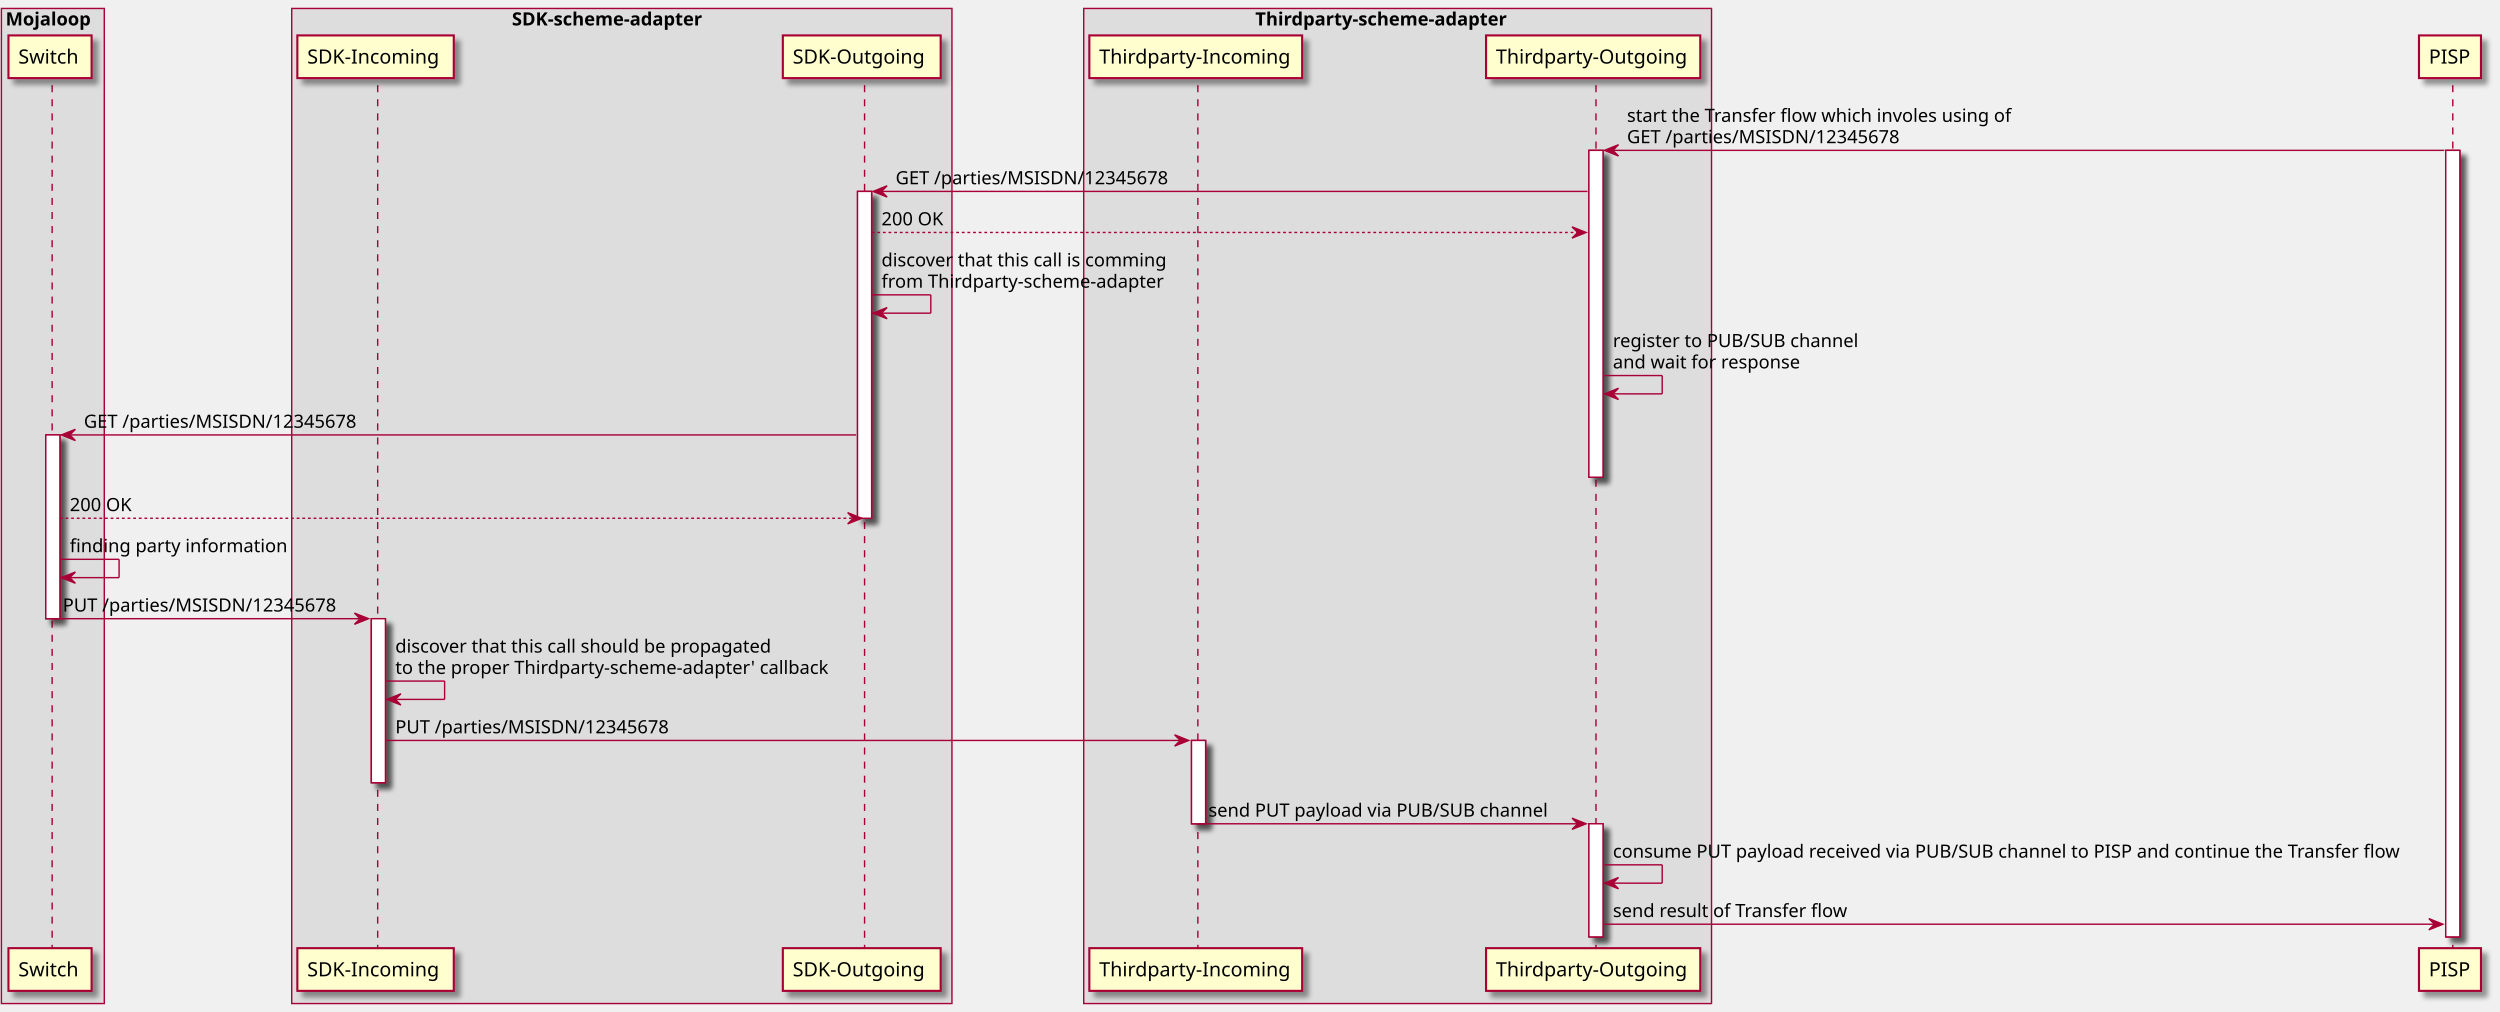
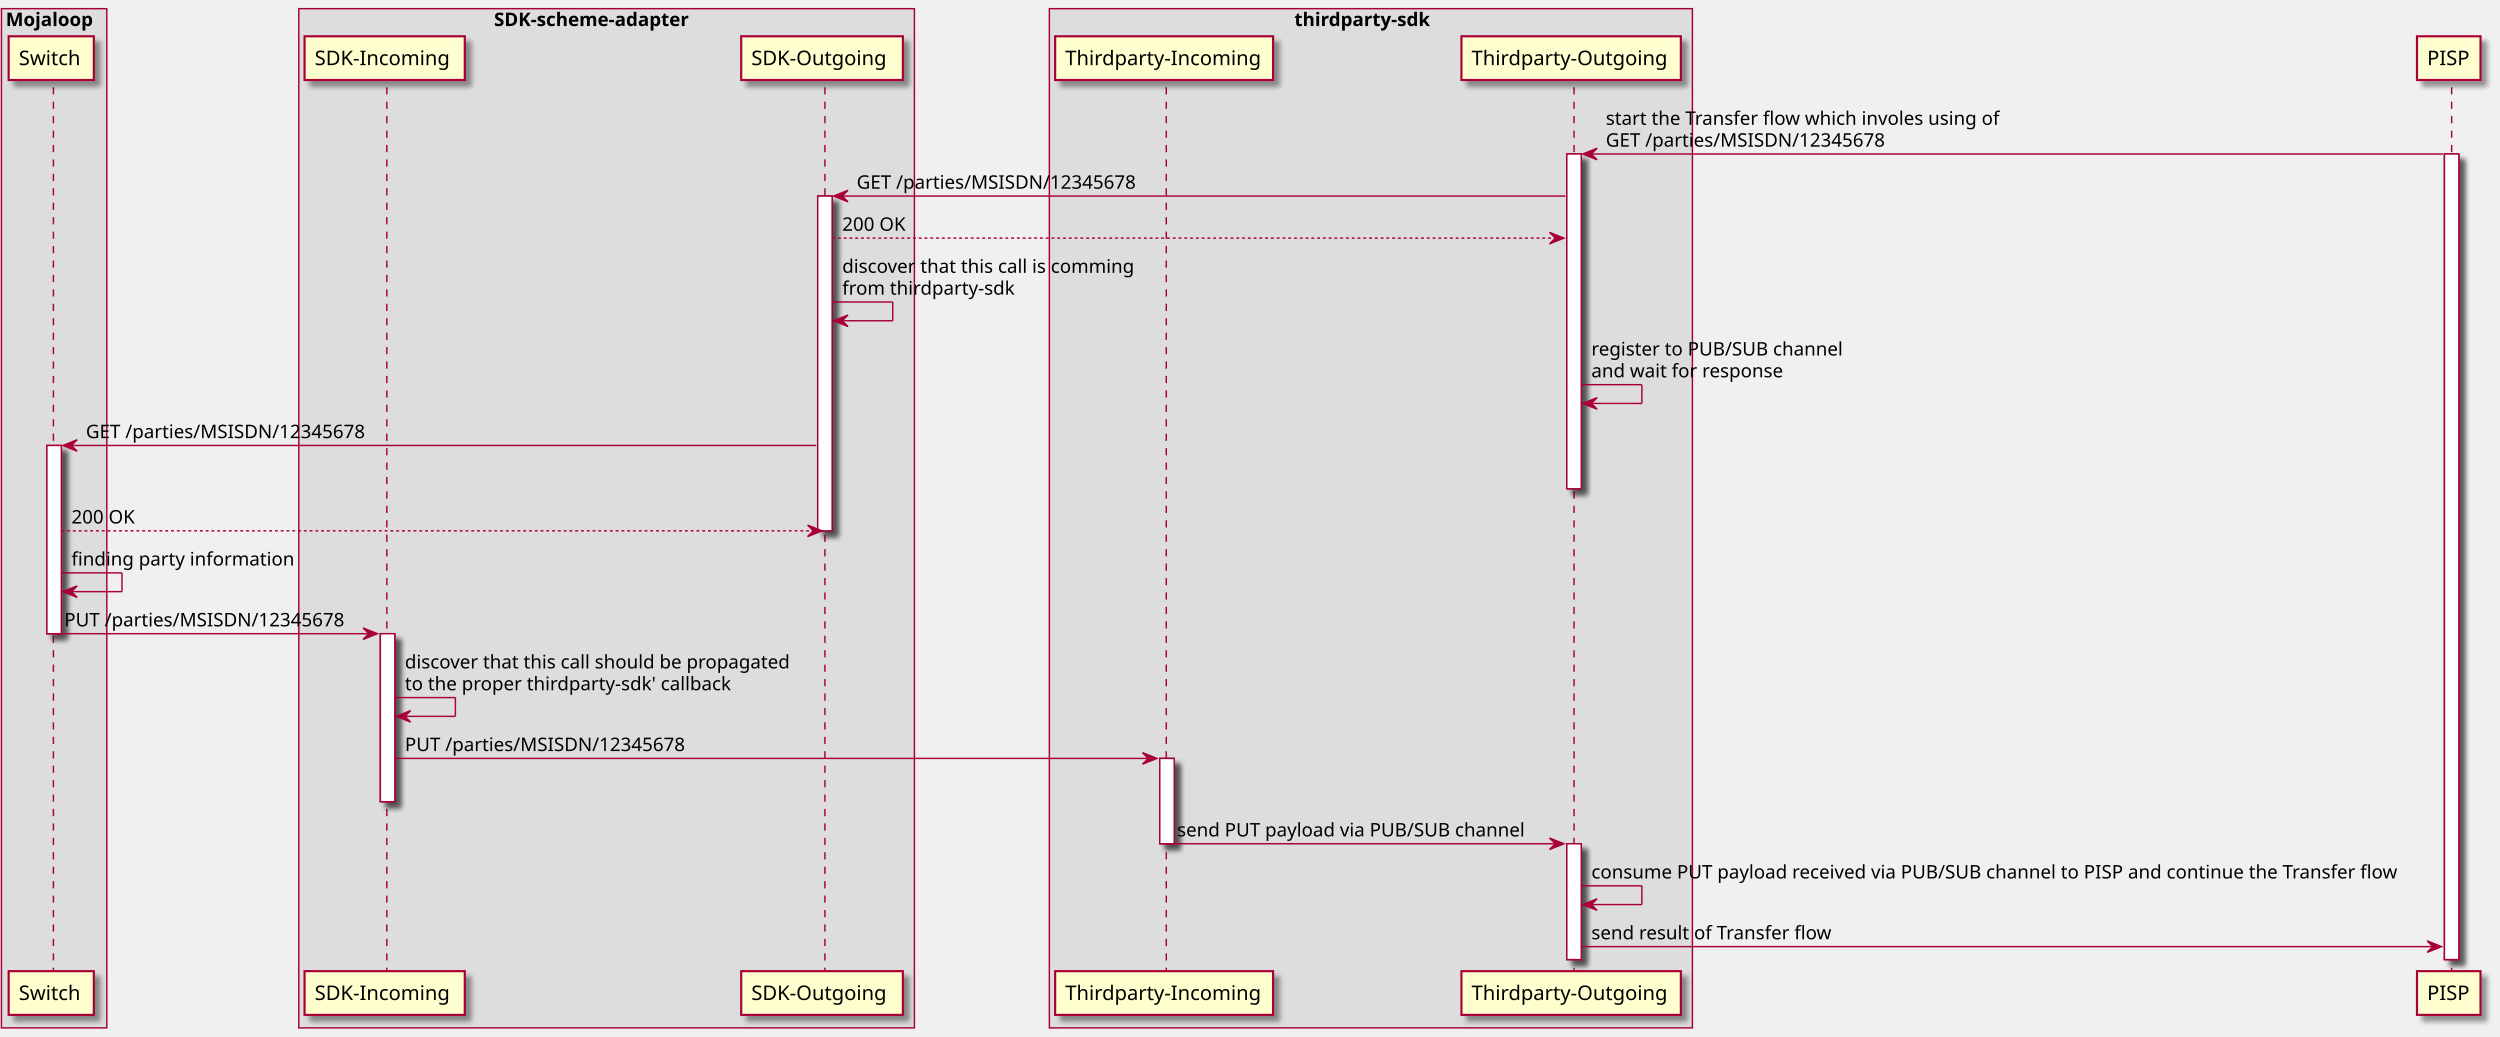
- <svg xmlns="http://www.w3.org/2000/svg" height="718" preserveAspectRatio="none" style="width:1774px;height:718px" width="1774">
+ <svg xmlns="http://www.w3.org/2000/svg" height="718" preserveAspectRatio="none" style="width:1732px;height:718px" width="1732">
  <defs>
    <filter height="300%" id="a" width="300%" x="-1" y="-1">
      <feGaussianBlur result="blurOut" stdDeviation="2" />
      <feColorMatrix in="blurOut" result="blurOut2" values="0 0 0 0 0 0 0 0 0 0 0 0 0 0 0 0 0 0 .4 0" />
      <feOffset dx="4" dy="4" in="blurOut2" result="blurOut3" />
      <feBlend in="SourceGraphic" in2="blurOut3" />
    </filter>
  </defs>
  <path fill="#DDD" stroke="#a80036" d="M1 6h73v706.117H1z" />
  <text font-family="sans-serif" font-size="13" font-weight="bold" lengthAdjust="spacingAndGlyphs" textLength="67" x="4" y="18.067">
    Mojaloop
  </text>
-   <path fill="#DDD" stroke="#a80036" d="M207 6h468.5v706.117H207z" />
-   <text font-family="sans-serif" font-size="13" font-weight="bold" lengthAdjust="spacingAndGlyphs" textLength="156" x="363.25" y="18.067">
+   <path fill="#DDD" stroke="#a80036" d="M207 6h426.5v706.117H207z" />
+   <text font-family="sans-serif" font-size="13" font-weight="bold" lengthAdjust="spacingAndGlyphs" textLength="156" x="342.25" y="18.067">
    SDK-scheme-adapter
  </text>
-   <path fill="#DDD" stroke="#a80036" d="M769 6h445.5v706.117H769z" />
-   <text font-family="sans-serif" font-size="13" font-weight="bold" lengthAdjust="spacingAndGlyphs" textLength="202" x="890.75" y="18.067">
-     Thirdparty-scheme-adapter
+   <path fill="#DDD" stroke="#a80036" d="M727 6h445.5v706.117H727z" />
+   <text font-family="sans-serif" font-size="13" font-weight="bold" lengthAdjust="spacingAndGlyphs" textLength="106" x="896.75" y="18.067">
+     thirdparty-sdk
  </text>
-   <path fill="#FFF" filter="url(#a)" stroke="#a80036" d="M32.5 308.625h10v130.398h-10zM263.5 439.023h10v116.398h-10zM608.5 135.828h10v231.93h-10zM845.5 525.422h10v59.133h-10zM1127.5 106.695h10v231.93h-10zM1127.5 584.555h10v80.266h-10zM1735.5 106.695h10V664.82h-10z" />
-   <path stroke="#a80036" stroke-dasharray="5,5" d="M37 60.43v613.39M268 60.43v613.39M613.5 60.43v613.39M850 60.43v613.39M1132.5 60.43v613.39M1740.5 60.43v613.39" />
+   <path fill="#FFF" filter="url(#a)" stroke="#a80036" d="M32.5 308.625h10v130.398h-10zM263.5 439.023h10v116.398h-10zM566.5 135.828h10v231.93h-10zM803.5 525.422h10v59.133h-10zM1085.5 106.695h10v231.93h-10zM1085.5 584.555h10v80.266h-10zM1693.5 106.695h10V664.82h-10z" />
+   <path stroke="#a80036" stroke-dasharray="5,5" d="M37 60.43v613.39M268 60.43v613.39M571.5 60.43v613.39M808 60.43v613.39M1090.5 60.43v613.39M1698.5 60.43v613.39" />
  <path fill="#FEFECE" filter="url(#a)" stroke="#a80036" stroke-width="1.5" d="M6 25.133h59V55.43H6z" />
  <text font-family="sans-serif" font-size="14" lengthAdjust="spacingAndGlyphs" textLength="45" x="13" y="45.128">
    Switch
  </text>
  <path fill="#FEFECE" filter="url(#a)" stroke="#a80036" stroke-width="1.5" d="M6 672.82h59v30.297H6z" />
  <text font-family="sans-serif" font-size="14" lengthAdjust="spacingAndGlyphs" textLength="45" x="13" y="692.815">
    Switch
  </text>
  <path fill="#FEFECE" filter="url(#a)" stroke="#a80036" stroke-width="1.5" d="M211 25.133h111V55.43H211z" />
  <text font-family="sans-serif" font-size="14" lengthAdjust="spacingAndGlyphs" textLength="97" x="218" y="45.128">
    SDK-Incoming
  </text>
  <path fill="#FEFECE" filter="url(#a)" stroke="#a80036" stroke-width="1.5" d="M211 672.82h111v30.297H211z" />
  <text font-family="sans-serif" font-size="14" lengthAdjust="spacingAndGlyphs" textLength="97" x="218" y="692.815">
    SDK-Incoming
  </text>
-   <path fill="#FEFECE" filter="url(#a)" stroke="#a80036" stroke-width="1.5" d="M555.5 25.133h112V55.43h-112z" />
-   <text font-family="sans-serif" font-size="14" lengthAdjust="spacingAndGlyphs" textLength="98" x="562.5" y="45.128">
+   <path fill="#FEFECE" filter="url(#a)" stroke="#a80036" stroke-width="1.5" d="M513.5 25.133h112V55.43h-112z" />
+   <text font-family="sans-serif" font-size="14" lengthAdjust="spacingAndGlyphs" textLength="98" x="520.5" y="45.128">
    SDK-Outgoing
  </text>
-   <path fill="#FEFECE" filter="url(#a)" stroke="#a80036" stroke-width="1.5" d="M555.5 672.82h112v30.297h-112z" />
-   <text font-family="sans-serif" font-size="14" lengthAdjust="spacingAndGlyphs" textLength="98" x="562.5" y="692.815">
+   <path fill="#FEFECE" filter="url(#a)" stroke="#a80036" stroke-width="1.5" d="M513.5 672.82h112v30.297h-112z" />
+   <text font-family="sans-serif" font-size="14" lengthAdjust="spacingAndGlyphs" textLength="98" x="520.5" y="692.815">
    SDK-Outgoing
  </text>
-   <path fill="#FEFECE" filter="url(#a)" stroke="#a80036" stroke-width="1.5" d="M773 25.133h151V55.43H773z" />
-   <text font-family="sans-serif" font-size="14" lengthAdjust="spacingAndGlyphs" textLength="137" x="780" y="45.128">
+   <path fill="#FEFECE" filter="url(#a)" stroke="#a80036" stroke-width="1.5" d="M731 25.133h151V55.43H731z" />
+   <text font-family="sans-serif" font-size="14" lengthAdjust="spacingAndGlyphs" textLength="137" x="738" y="45.128">
    Thirdparty-Incoming
  </text>
-   <path fill="#FEFECE" filter="url(#a)" stroke="#a80036" stroke-width="1.5" d="M773 672.82h151v30.297H773z" />
-   <text font-family="sans-serif" font-size="14" lengthAdjust="spacingAndGlyphs" textLength="137" x="780" y="692.815">
+   <path fill="#FEFECE" filter="url(#a)" stroke="#a80036" stroke-width="1.5" d="M731 672.82h151v30.297H731z" />
+   <text font-family="sans-serif" font-size="14" lengthAdjust="spacingAndGlyphs" textLength="137" x="738" y="692.815">
    Thirdparty-Incoming
  </text>
-   <path fill="#FEFECE" filter="url(#a)" stroke="#a80036" stroke-width="1.5" d="M1054.5 25.133h152V55.43h-152z" />
-   <text font-family="sans-serif" font-size="14" lengthAdjust="spacingAndGlyphs" textLength="138" x="1061.5" y="45.128">
+   <path fill="#FEFECE" filter="url(#a)" stroke="#a80036" stroke-width="1.5" d="M1012.5 25.133h152V55.43h-152z" />
+   <text font-family="sans-serif" font-size="14" lengthAdjust="spacingAndGlyphs" textLength="138" x="1019.5" y="45.128">
    Thirdparty-Outgoing
  </text>
-   <path fill="#FEFECE" filter="url(#a)" stroke="#a80036" stroke-width="1.5" d="M1054.5 672.82h152v30.297h-152z" />
-   <text font-family="sans-serif" font-size="14" lengthAdjust="spacingAndGlyphs" textLength="138" x="1061.5" y="692.815">
+   <path fill="#FEFECE" filter="url(#a)" stroke="#a80036" stroke-width="1.5" d="M1012.5 672.82h152v30.297h-152z" />
+   <text font-family="sans-serif" font-size="14" lengthAdjust="spacingAndGlyphs" textLength="138" x="1019.5" y="692.815">
    Thirdparty-Outgoing
  </text>
-   <path fill="#FEFECE" filter="url(#a)" stroke="#a80036" stroke-width="1.5" d="M1716.5 25.133h44V55.43h-44z" />
-   <text font-family="sans-serif" font-size="14" lengthAdjust="spacingAndGlyphs" textLength="30" x="1723.5" y="45.128">
+   <path fill="#FEFECE" filter="url(#a)" stroke="#a80036" stroke-width="1.5" d="M1674.5 25.133h44V55.43h-44z" />
+   <text font-family="sans-serif" font-size="14" lengthAdjust="spacingAndGlyphs" textLength="30" x="1681.5" y="45.128">
    PISP
  </text>
-   <path fill="#FEFECE" filter="url(#a)" stroke="#a80036" stroke-width="1.5" d="M1716.5 672.82h44v30.297h-44z" />
-   <text font-family="sans-serif" font-size="14" lengthAdjust="spacingAndGlyphs" textLength="30" x="1723.5" y="692.815">
+   <path fill="#FEFECE" filter="url(#a)" stroke="#a80036" stroke-width="1.5" d="M1674.5 672.82h44v30.297h-44z" />
+   <text font-family="sans-serif" font-size="14" lengthAdjust="spacingAndGlyphs" textLength="30" x="1681.5" y="692.815">
    PISP
  </text>
-   <path fill="#FFF" filter="url(#a)" stroke="#a80036" d="M32.5 308.625h10v130.398h-10zM263.5 439.023h10v116.398h-10zM608.5 135.828h10v231.93h-10zM845.5 525.422h10v59.133h-10zM1127.5 106.695h10v231.93h-10zM1127.5 584.555h10v80.266h-10zM1735.5 106.695h10V664.82h-10z" />
-   <path fill="#A80036" stroke="#a80036" d="M1148.5 102.695l-10 4 10 4-4-4z" />
-   <path stroke="#a80036" d="M1142.5 106.695h592" />
-   <text font-family="sans-serif" font-size="13" lengthAdjust="spacingAndGlyphs" textLength="280" x="1154.5" y="86.497">
+   <path fill="#FFF" filter="url(#a)" stroke="#a80036" d="M32.5 308.625h10v130.398h-10zM263.5 439.023h10v116.398h-10zM566.5 135.828h10v231.93h-10zM803.5 525.422h10v59.133h-10zM1085.5 106.695h10v231.93h-10zM1085.5 584.555h10v80.266h-10zM1693.5 106.695h10V664.82h-10z" />
+   <path fill="#A80036" stroke="#a80036" d="M1106.5 102.695l-10 4 10 4-4-4z" />
+   <path stroke="#a80036" d="M1100.5 106.695h592" />
+   <text font-family="sans-serif" font-size="13" lengthAdjust="spacingAndGlyphs" textLength="280" x="1112.5" y="86.497">
    start the Transfer flow which involes using of
  </text>
-   <text font-family="sans-serif" font-size="13" lengthAdjust="spacingAndGlyphs" textLength="201" x="1154.5" y="101.629">
+   <text font-family="sans-serif" font-size="13" lengthAdjust="spacingAndGlyphs" textLength="201" x="1112.5" y="101.629">
    GET /parties/MSISDN/12345678
  </text>
-   <path fill="#A80036" stroke="#a80036" d="M629.5 131.828l-10 4 10 4-4-4z" />
-   <path stroke="#a80036" d="M623.5 135.828h503" />
-   <text font-family="sans-serif" font-size="13" lengthAdjust="spacingAndGlyphs" textLength="201" x="635.5" y="130.762">
+   <path fill="#A80036" stroke="#a80036" d="M587.5 131.828l-10 4 10 4-4-4z" />
+   <path stroke="#a80036" d="M581.5 135.828h503" />
+   <text font-family="sans-serif" font-size="13" lengthAdjust="spacingAndGlyphs" textLength="201" x="593.5" y="130.762">
    GET /parties/MSISDN/12345678
  </text>
-   <path fill="#A80036" stroke="#a80036" d="M1115.5 160.96l10 4-10 4 4-4z" />
-   <path stroke="#a80036" stroke-dasharray="2,2" d="M618.5 164.961h503" />
-   <text font-family="sans-serif" font-size="13" lengthAdjust="spacingAndGlyphs" textLength="46" x="625.5" y="159.895">
+   <path fill="#A80036" stroke="#a80036" d="M1073.5 160.96l10 4-10 4 4-4z" />
+   <path stroke="#a80036" stroke-dasharray="2,2" d="M576.5 164.961h503" />
+   <text font-family="sans-serif" font-size="13" lengthAdjust="spacingAndGlyphs" textLength="46" x="583.5" y="159.895">
    200 OK
  </text>
-   <path stroke="#a80036" d="M618.5 209.227h42M660.5 209.227v13M619.5 222.227h41" />
-   <path fill="#A80036" stroke="#a80036" d="M629.5 218.227l-10 4 10 4-4-4z" />
-   <text font-family="sans-serif" font-size="13" lengthAdjust="spacingAndGlyphs" textLength="213" x="625.5" y="189.028">
+   <path stroke="#a80036" d="M576.5 209.227h42M618.5 209.227v13M577.5 222.227h41" />
+   <path fill="#A80036" stroke="#a80036" d="M587.5 218.227l-10 4 10 4-4-4z" />
+   <text font-family="sans-serif" font-size="13" lengthAdjust="spacingAndGlyphs" textLength="213" x="583.5" y="189.028">
    discover that this call is comming
  </text>
-   <text font-family="sans-serif" font-size="13" lengthAdjust="spacingAndGlyphs" textLength="209" x="625.5" y="204.161">
-     from Thirdparty-scheme-adapter
+   <text font-family="sans-serif" font-size="13" lengthAdjust="spacingAndGlyphs" textLength="123" x="583.5" y="204.161">
+     from thirdparty-sdk
  </text>
-   <path stroke="#a80036" d="M1137.5 266.492h42M1179.5 266.492v13M1138.5 279.492h41" />
-   <path fill="#A80036" stroke="#a80036" d="M1148.5 275.492l-10 4 10 4-4-4z" />
-   <text font-family="sans-serif" font-size="13" lengthAdjust="spacingAndGlyphs" textLength="183" x="1144.5" y="246.293">
+   <path stroke="#a80036" d="M1095.5 266.492h42M1137.5 266.492v13M1096.5 279.492h41" />
+   <path fill="#A80036" stroke="#a80036" d="M1106.5 275.492l-10 4 10 4-4-4z" />
+   <text font-family="sans-serif" font-size="13" lengthAdjust="spacingAndGlyphs" textLength="183" x="1102.5" y="246.293">
    register to PUB/SUB channel
  </text>
-   <text font-family="sans-serif" font-size="13" lengthAdjust="spacingAndGlyphs" textLength="137" x="1144.5" y="261.426">
+   <text font-family="sans-serif" font-size="13" lengthAdjust="spacingAndGlyphs" textLength="137" x="1102.5" y="261.426">
    and wait for response
  </text>
  <path fill="#A80036" stroke="#a80036" d="M53.5 304.625l-10 4 10 4-4-4z" />
-   <path stroke="#a80036" d="M47.5 308.625h560" />
+   <path stroke="#a80036" d="M47.5 308.625h518" />
  <text font-family="sans-serif" font-size="13" lengthAdjust="spacingAndGlyphs" textLength="201" x="59.5" y="303.559">
    GET /parties/MSISDN/12345678
  </text>
-   <path fill="#A80036" stroke="#a80036" d="M601.5 363.758l10 4-10 4 4-4z" />
-   <path stroke="#a80036" stroke-dasharray="2,2" d="M42.5 367.758h565" />
+   <path fill="#A80036" stroke="#a80036" d="M559.5 363.758l10 4-10 4 4-4z" />
+   <path stroke="#a80036" stroke-dasharray="2,2" d="M42.5 367.758h523" />
  <text font-family="sans-serif" font-size="13" lengthAdjust="spacingAndGlyphs" textLength="46" x="49.5" y="362.692">
    200 OK
  </text>
  <path stroke="#a80036" d="M42.5 396.891h42M84.5 396.891v13M43.5 409.891h41" />
  <path fill="#A80036" stroke="#a80036" d="M53.5 405.89l-10 4 10 4-4-4z" />
  <text font-family="sans-serif" font-size="13" lengthAdjust="spacingAndGlyphs" textLength="156" x="49.5" y="391.825">
    finding party information
  </text>
  <path fill="#A80036" stroke="#a80036" d="M251.5 435.023l10 4-10 4 4-4z" />
  <path stroke="#a80036" d="M37.5 439.023h220" />
  <text font-family="sans-serif" font-size="13" lengthAdjust="spacingAndGlyphs" textLength="201" x="44.5" y="433.957">
    PUT /parties/MSISDN/12345678
  </text>
  <path stroke="#a80036" d="M273.5 483.289h42M315.5 483.289v13M274.5 496.289h41" />
  <path fill="#A80036" stroke="#a80036" d="M284.5 492.29l-10 4 10 4-4-4z" />
  <text font-family="sans-serif" font-size="13" lengthAdjust="spacingAndGlyphs" textLength="279" x="280.5" y="463.09">
    discover that this call should be propagated
  </text>
-   <text font-family="sans-serif" font-size="13" lengthAdjust="spacingAndGlyphs" textLength="321" x="280.5" y="478.223">
-     to the proper Thirdparty-scheme-adapter' callback
+   <text font-family="sans-serif" font-size="13" lengthAdjust="spacingAndGlyphs" textLength="235" x="280.5" y="478.223">
+     to the proper thirdparty-sdk' callback
  </text>
-   <path fill="#A80036" stroke="#a80036" d="M833.5 521.422l10 4-10 4 4-4z" />
-   <path stroke="#a80036" d="M273.5 525.422h566" />
+   <path fill="#A80036" stroke="#a80036" d="M791.5 521.422l10 4-10 4 4-4z" />
+   <path stroke="#a80036" d="M273.5 525.422h524" />
  <text font-family="sans-serif" font-size="13" lengthAdjust="spacingAndGlyphs" textLength="201" x="280.5" y="520.356">
    PUT /parties/MSISDN/12345678
  </text>
-   <path fill="#A80036" stroke="#a80036" d="M1115.5 580.555l10 4-10 4 4-4z" />
-   <path stroke="#a80036" d="M850.5 584.555h271" />
-   <text font-family="sans-serif" font-size="13" lengthAdjust="spacingAndGlyphs" textLength="253" x="857.5" y="579.489">
+   <path fill="#A80036" stroke="#a80036" d="M1073.5 580.555l10 4-10 4 4-4z" />
+   <path stroke="#a80036" d="M808.5 584.555h271" />
+   <text font-family="sans-serif" font-size="13" lengthAdjust="spacingAndGlyphs" textLength="253" x="815.5" y="579.489">
    send PUT payload via PUB/SUB channel
  </text>
-   <path stroke="#a80036" d="M1137.5 613.688h42M1179.5 613.688v13M1138.5 626.688h41" />
-   <path fill="#A80036" stroke="#a80036" d="M1148.5 622.688l-10 4 10 4-4-4z" />
-   <text font-family="sans-serif" font-size="13" lengthAdjust="spacingAndGlyphs" textLength="584" x="1144.5" y="608.622">
+   <path stroke="#a80036" d="M1095.5 613.688h42M1137.5 613.688v13M1096.5 626.688h41" />
+   <path fill="#A80036" stroke="#a80036" d="M1106.5 622.688l-10 4 10 4-4-4z" />
+   <text font-family="sans-serif" font-size="13" lengthAdjust="spacingAndGlyphs" textLength="584" x="1102.5" y="608.622">
    consume PUT payload received via PUB/SUB channel to PISP and continue the Transfer flow
  </text>
-   <path fill="#A80036" stroke="#a80036" d="M1723.5 651.82l10 4-10 4 4-4z" />
-   <path stroke="#a80036" d="M1137.5 655.82h592" />
-   <text font-family="sans-serif" font-size="13" lengthAdjust="spacingAndGlyphs" textLength="171" x="1144.5" y="650.754">
+   <path fill="#A80036" stroke="#a80036" d="M1681.5 651.82l10 4-10 4 4-4z" />
+   <path stroke="#a80036" d="M1095.5 655.82h592" />
+   <text font-family="sans-serif" font-size="13" lengthAdjust="spacingAndGlyphs" textLength="171" x="1102.5" y="650.754">
    send result of Transfer flow
  </text>
</svg>
